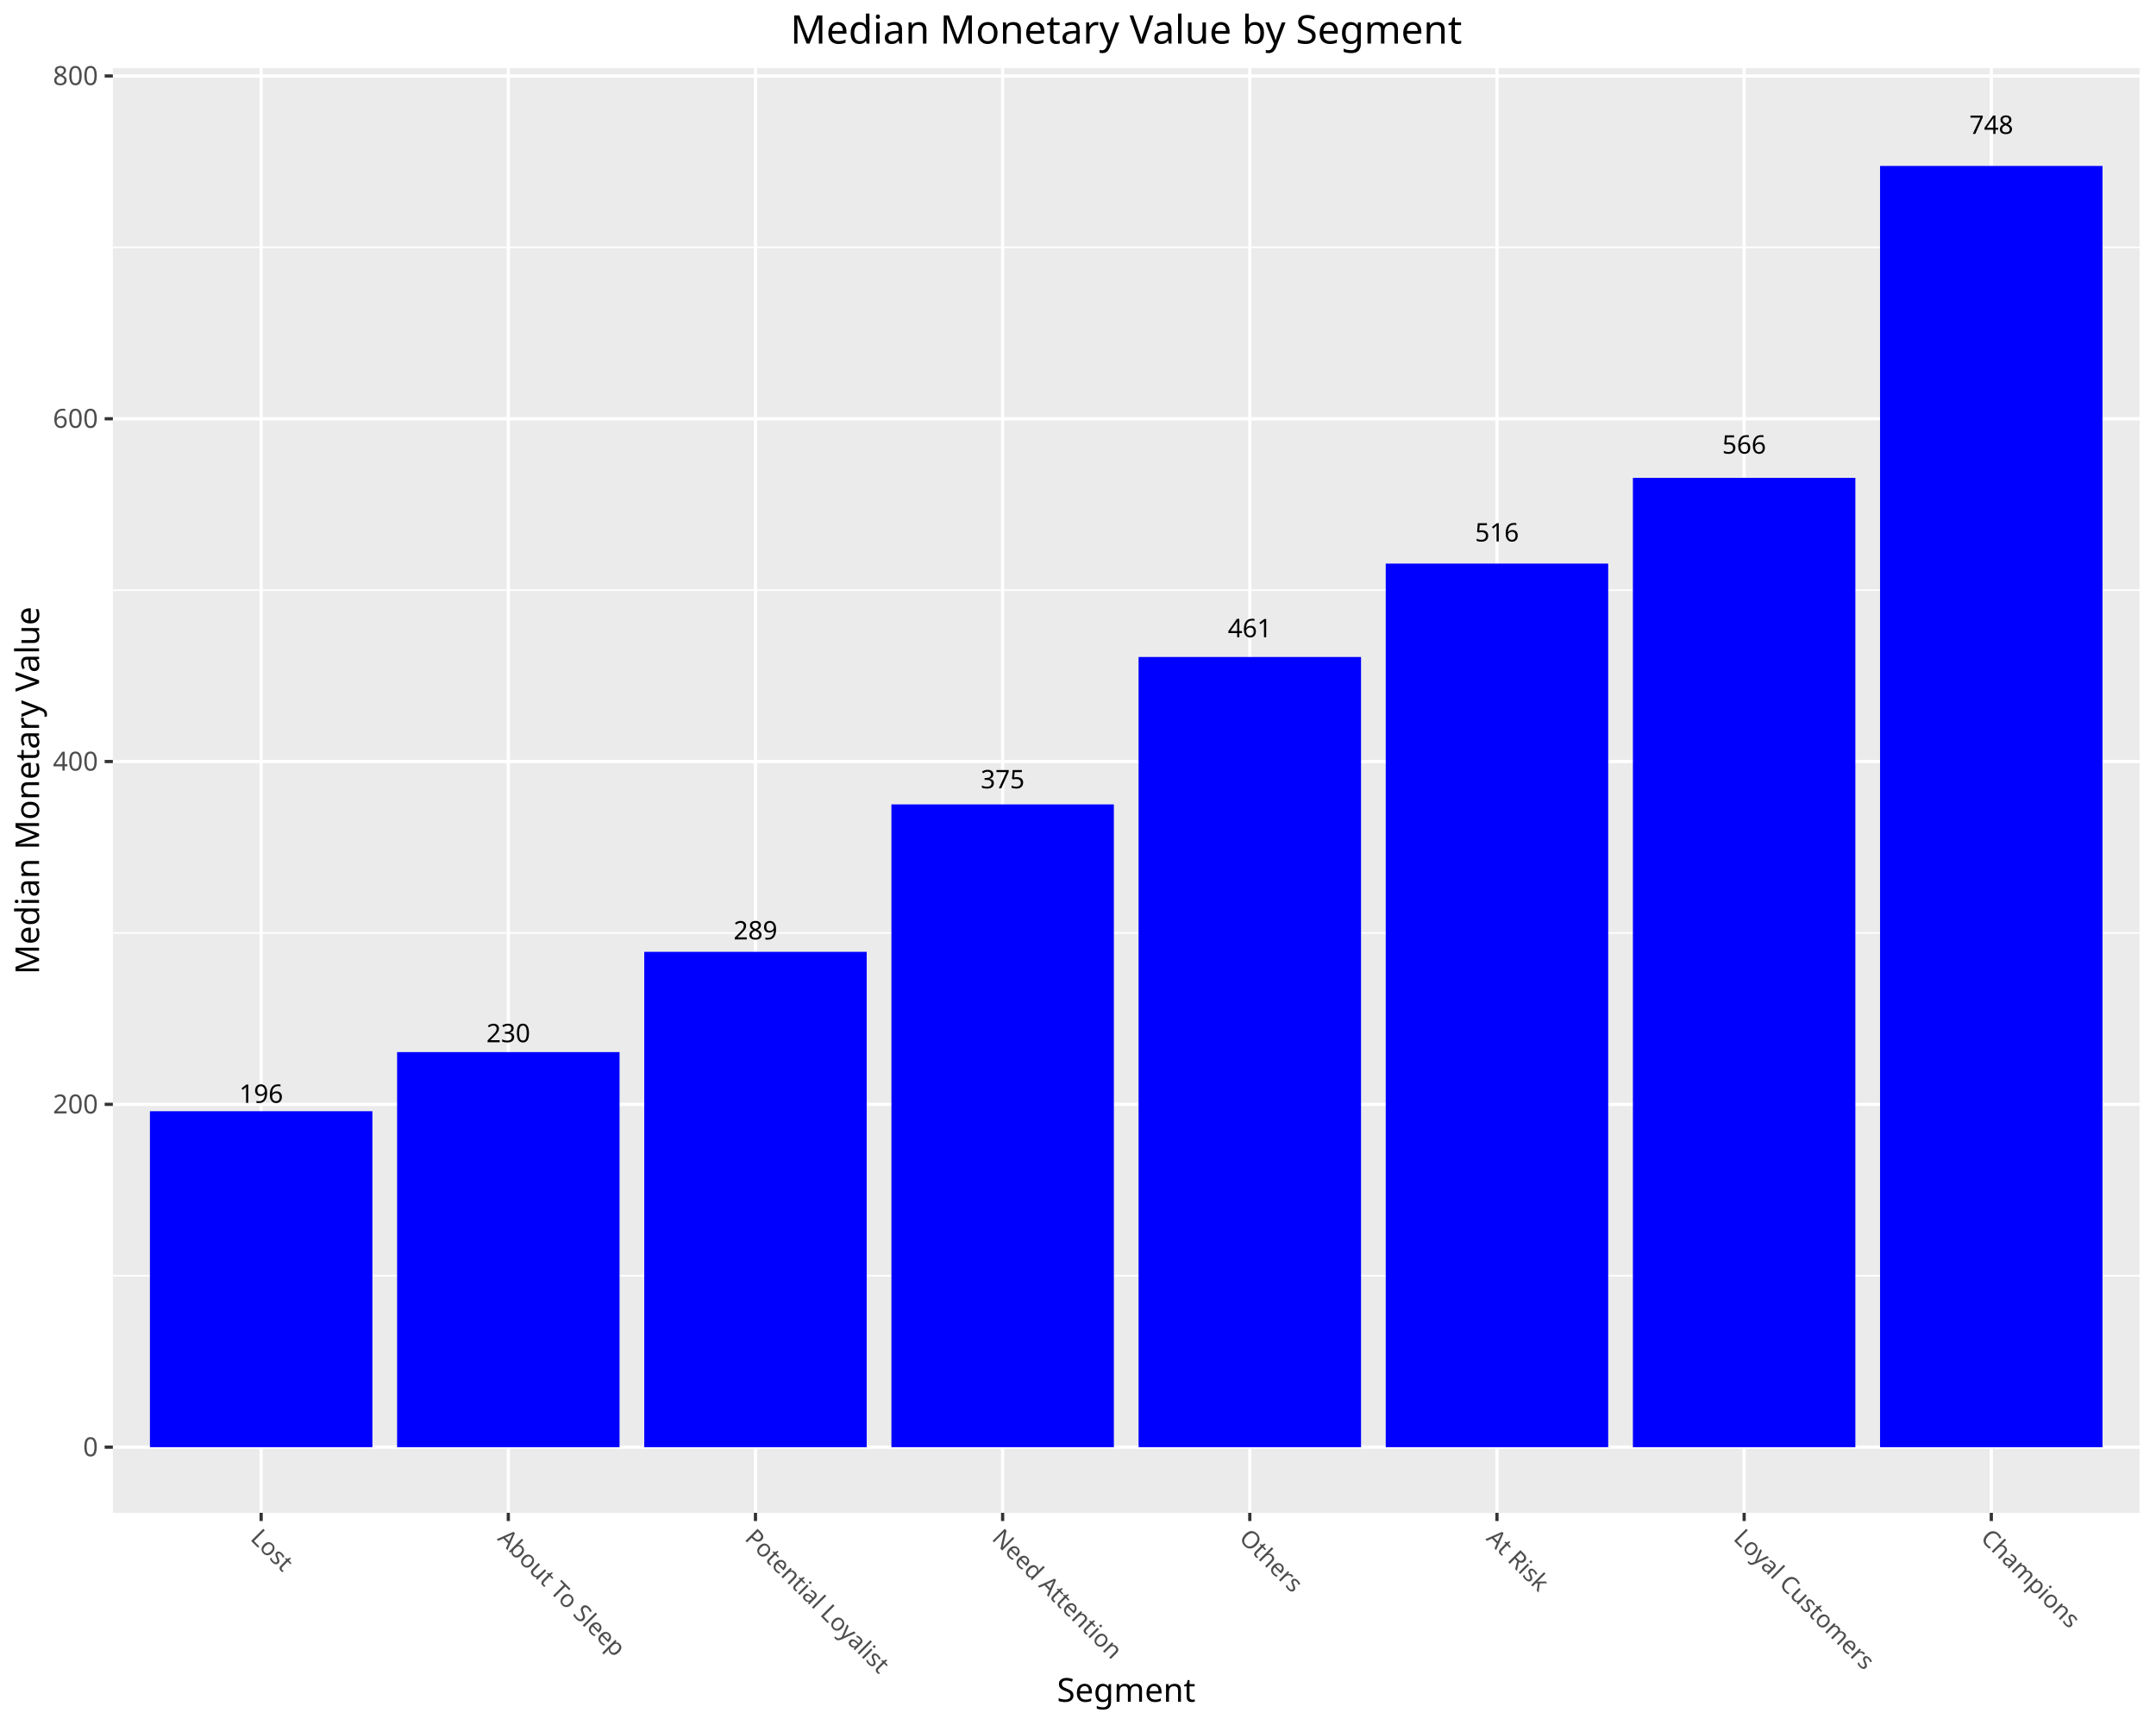
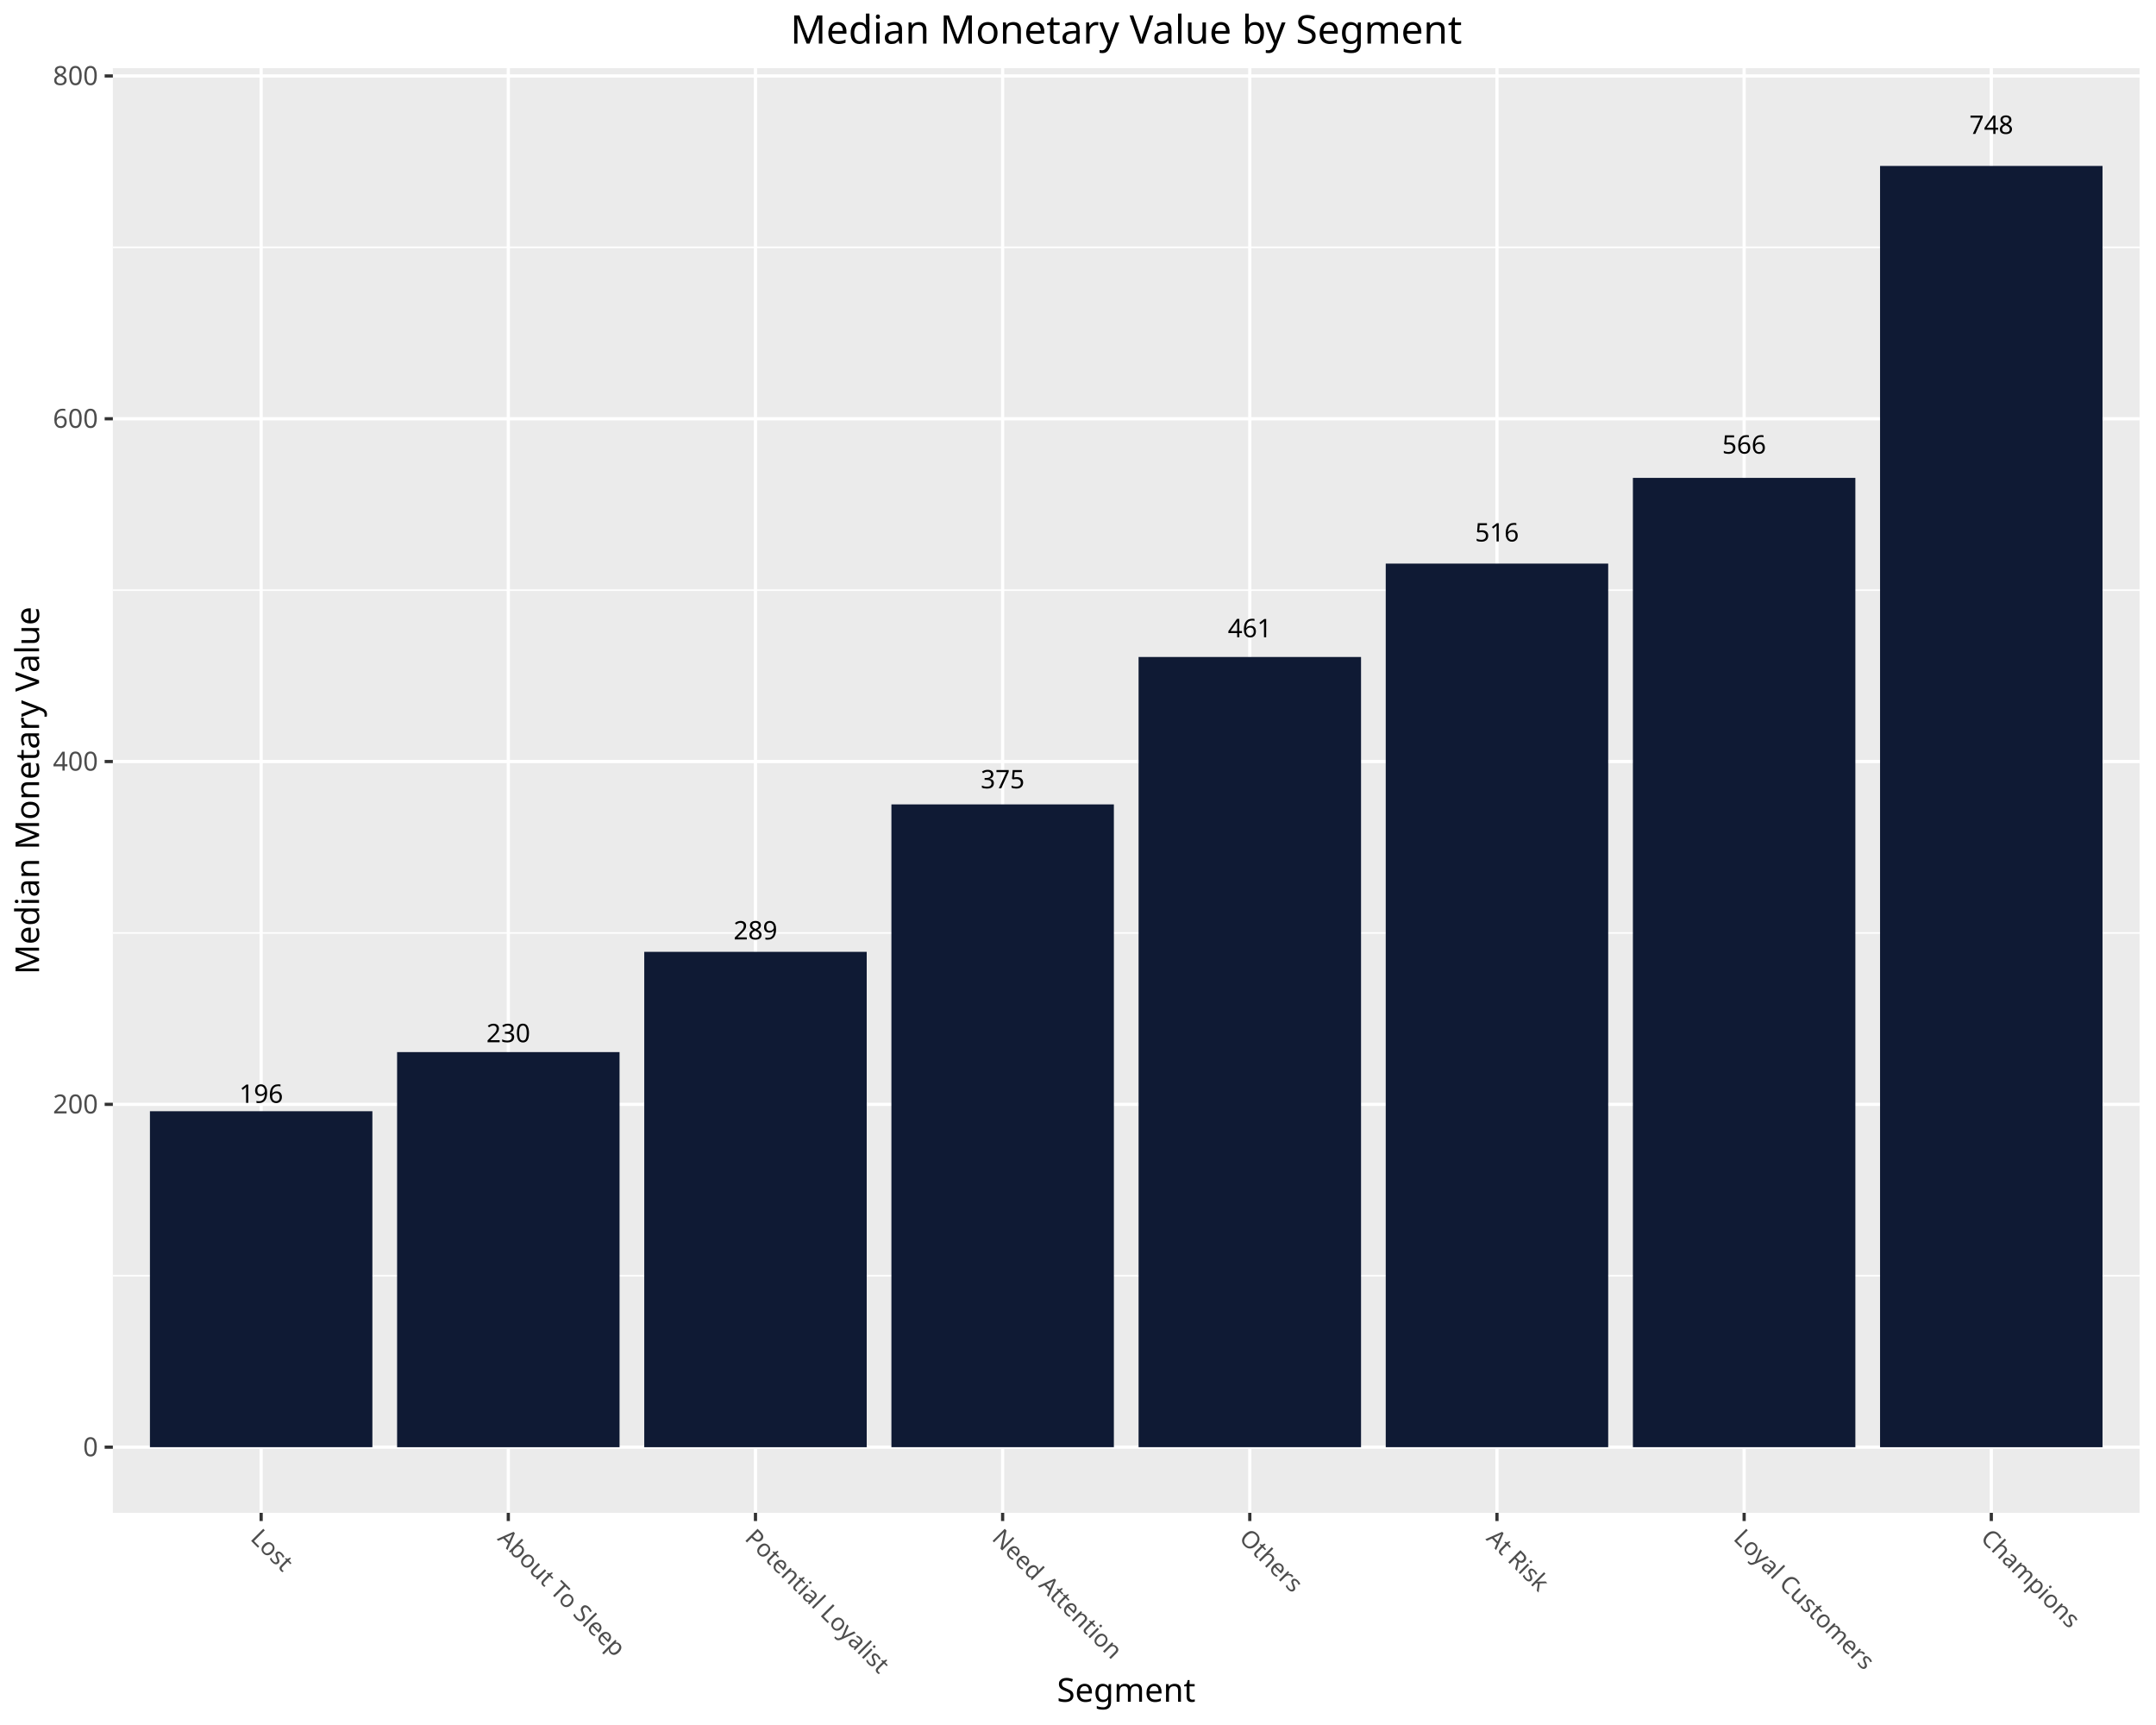
<svg xmlns="http://www.w3.org/2000/svg" class="svglite" data-engine-version="2.0" width="720.00pt" height="576.00pt" viewBox="0 0 720.00 576.00">
  <defs>
    <style type="text/css">
    .svglite line, .svglite polyline, .svglite polygon, .svglite path, .svglite rect, .svglite circle {
      fill: none;
      stroke: #000000;
      stroke-linecap: round;
      stroke-linejoin: round;
      stroke-miterlimit: 10.00;
    }
  </style>
  </defs>
  <rect width="100%" height="100%" style="stroke: none; fill: #FFFFFF;" />
  <defs>
    <clipPath id="cpMC4wMHw3MjAuMDB8MC4wMHw1NzYuMDA=">
      <rect x="0.00" y="0.00" width="720.00" height="576.00" />
    </clipPath>
  </defs>
  <g clip-path="url(#cpMC4wMHw3MjAuMDB8MC4wMHw1NzYuMDA=)">
    <rect x="0.00" y="0.00" width="720.00" height="576.00" style="stroke-width: 1.07; stroke: #FFFFFF; fill: #FFFFFF;" />
  </g>
  <defs>
    <clipPath id="cpMzcuNjl8NzE0LjUyfDIyLjc4fDUwNS4xNg==">
      <rect x="37.69" y="22.78" width="676.83" height="482.38" />
    </clipPath>
  </defs>
  <g clip-path="url(#cpMzcuNjl8NzE0LjUyfDIyLjc4fDUwNS4xNg==)">
    <rect x="37.69" y="22.78" width="676.83" height="482.38" style="stroke-width: 1.07; stroke: none; fill: #EBEBEB;" />
    <polyline points="37.69,426.00 714.52,426.00 " style="stroke-width: 0.53; stroke: #FFFFFF; stroke-linecap: butt;" />
    <polyline points="37.69,311.53 714.52,311.53 " style="stroke-width: 0.53; stroke: #FFFFFF; stroke-linecap: butt;" />
    <polyline points="37.69,197.06 714.52,197.06 " style="stroke-width: 0.53; stroke: #FFFFFF; stroke-linecap: butt;" />
    <polyline points="37.69,82.59 714.52,82.59 " style="stroke-width: 0.53; stroke: #FFFFFF; stroke-linecap: butt;" />
    <polyline points="37.69,483.23 714.52,483.23 " style="stroke-width: 1.07; stroke: #FFFFFF; stroke-linecap: butt;" />
    <polyline points="37.69,368.76 714.52,368.76 " style="stroke-width: 1.07; stroke: #FFFFFF; stroke-linecap: butt;" />
    <polyline points="37.69,254.29 714.52,254.29 " style="stroke-width: 1.07; stroke: #FFFFFF; stroke-linecap: butt;" />
    <polyline points="37.69,139.83 714.52,139.83 " style="stroke-width: 1.07; stroke: #FFFFFF; stroke-linecap: butt;" />
    <polyline points="37.69,25.36 714.52,25.36 " style="stroke-width: 1.07; stroke: #FFFFFF; stroke-linecap: butt;" />
    <polyline points="87.21,505.16 87.21,22.78 " style="stroke-width: 1.07; stroke: #FFFFFF; stroke-linecap: butt;" />
    <polyline points="169.75,505.16 169.75,22.78 " style="stroke-width: 1.07; stroke: #FFFFFF; stroke-linecap: butt;" />
    <polyline points="252.29,505.16 252.29,22.78 " style="stroke-width: 1.07; stroke: #FFFFFF; stroke-linecap: butt;" />
    <polyline points="334.83,505.16 334.83,22.78 " style="stroke-width: 1.07; stroke: #FFFFFF; stroke-linecap: butt;" />
    <polyline points="417.37,505.16 417.37,22.78 " style="stroke-width: 1.07; stroke: #FFFFFF; stroke-linecap: butt;" />
    <polyline points="499.92,505.16 499.92,22.78 " style="stroke-width: 1.07; stroke: #FFFFFF; stroke-linecap: butt;" />
    <polyline points="582.46,505.16 582.46,22.78 " style="stroke-width: 1.07; stroke: #FFFFFF; stroke-linecap: butt;" />
    <polyline points="665.00,505.16 665.00,22.78 " style="stroke-width: 1.07; stroke: #FFFFFF; stroke-linecap: butt;" />
-     <rect x="50.07" y="371.05" width="74.29" height="112.18" style="stroke-width: 1.07; stroke: none; stroke-linecap: butt; stroke-linejoin: miter; fill: #0000FF;" />
-     <rect x="132.61" y="351.31" width="74.29" height="131.93" style="stroke-width: 1.07; stroke: none; stroke-linecap: butt; stroke-linejoin: miter; fill: #0000FF;" />
-     <rect x="215.15" y="317.83" width="74.29" height="165.41" style="stroke-width: 1.07; stroke: none; stroke-linecap: butt; stroke-linejoin: miter; fill: #0000FF;" />
-     <rect x="297.69" y="268.60" width="74.29" height="214.63" style="stroke-width: 1.07; stroke: none; stroke-linecap: butt; stroke-linejoin: miter; fill: #0000FF;" />
-     <rect x="380.23" y="219.38" width="74.29" height="263.85" style="stroke-width: 1.07; stroke: none; stroke-linecap: butt; stroke-linejoin: miter; fill: #0000FF;" />
-     <rect x="462.77" y="188.19" width="74.29" height="295.04" style="stroke-width: 1.07; stroke: none; stroke-linecap: butt; stroke-linejoin: miter; fill: #0000FF;" />
-     <rect x="545.31" y="159.57" width="74.29" height="323.66" style="stroke-width: 1.07; stroke: none; stroke-linecap: butt; stroke-linejoin: miter; fill: #0000FF;" />
-     <rect x="627.85" y="55.41" width="74.29" height="427.83" style="stroke-width: 1.07; stroke: none; stroke-linecap: butt; stroke-linejoin: miter; fill: #0000FF;" />
+     <rect x="50.07" y="371.05" width="74.29" height="112.18" style="stroke-width: 1.07; stroke: none; stroke-linecap: butt; stroke-linejoin: miter; fill: #0F1A34;" />
+     <rect x="132.61" y="351.31" width="74.29" height="131.93" style="stroke-width: 1.07; stroke: none; stroke-linecap: butt; stroke-linejoin: miter; fill: #0F1A34;" />
+     <rect x="215.15" y="317.83" width="74.29" height="165.41" style="stroke-width: 1.07; stroke: none; stroke-linecap: butt; stroke-linejoin: miter; fill: #0F1A34;" />
+     <rect x="297.69" y="268.60" width="74.29" height="214.63" style="stroke-width: 1.07; stroke: none; stroke-linecap: butt; stroke-linejoin: miter; fill: #0F1A34;" />
+     <rect x="380.23" y="219.38" width="74.29" height="263.85" style="stroke-width: 1.07; stroke: none; stroke-linecap: butt; stroke-linejoin: miter; fill: #0F1A34;" />
+     <rect x="462.77" y="188.19" width="74.29" height="295.04" style="stroke-width: 1.07; stroke: none; stroke-linecap: butt; stroke-linejoin: miter; fill: #0F1A34;" />
+     <rect x="545.31" y="159.57" width="74.29" height="323.66" style="stroke-width: 1.07; stroke: none; stroke-linecap: butt; stroke-linejoin: miter; fill: #0F1A34;" />
+     <rect x="627.85" y="55.41" width="74.29" height="427.83" style="stroke-width: 1.07; stroke: none; stroke-linecap: butt; stroke-linejoin: miter; fill: #0F1A34;" />
    <text x="87.21" y="368.25" text-anchor="middle" style="font-size: 8.54px; font-family: sans;" textLength="14.24px" lengthAdjust="spacingAndGlyphs">196</text>
    <text x="169.75" y="348.01" text-anchor="middle" style="font-size: 8.54px; font-family: sans;" textLength="14.24px" lengthAdjust="spacingAndGlyphs">230</text>
    <text x="252.29" y="313.69" text-anchor="middle" style="font-size: 8.54px; font-family: sans;" textLength="14.24px" lengthAdjust="spacingAndGlyphs">289</text>
    <text x="334.83" y="263.24" text-anchor="middle" style="font-size: 8.54px; font-family: sans;" textLength="14.24px" lengthAdjust="spacingAndGlyphs">375</text>
    <text x="417.37" y="212.79" text-anchor="middle" style="font-size: 8.54px; font-family: sans;" textLength="14.24px" lengthAdjust="spacingAndGlyphs">461</text>
    <text x="499.92" y="180.81" text-anchor="middle" style="font-size: 8.54px; font-family: sans;" textLength="14.24px" lengthAdjust="spacingAndGlyphs">516</text>
    <text x="582.46" y="151.48" text-anchor="middle" style="font-size: 8.54px; font-family: sans;" textLength="14.24px" lengthAdjust="spacingAndGlyphs">566</text>
    <text x="665.00" y="44.71" text-anchor="middle" style="font-size: 8.54px; font-family: sans;" textLength="14.24px" lengthAdjust="spacingAndGlyphs">748</text>
  </g>
  <g clip-path="url(#cpMC4wMHw3MjAuMDB8MC4wMHw1NzYuMDA=)">
    <text x="32.76" y="486.26" text-anchor="end" style="font-size: 8.80px; fill: #4D4D4D; font-family: sans;" textLength="4.89px" lengthAdjust="spacingAndGlyphs">0</text>
    <text x="32.76" y="371.79" text-anchor="end" style="font-size: 8.80px; fill: #4D4D4D; font-family: sans;" textLength="14.68px" lengthAdjust="spacingAndGlyphs">200</text>
    <text x="32.76" y="257.32" text-anchor="end" style="font-size: 8.80px; fill: #4D4D4D; font-family: sans;" textLength="14.68px" lengthAdjust="spacingAndGlyphs">400</text>
    <text x="32.76" y="142.85" text-anchor="end" style="font-size: 8.80px; fill: #4D4D4D; font-family: sans;" textLength="14.68px" lengthAdjust="spacingAndGlyphs">600</text>
    <text x="32.76" y="28.39" text-anchor="end" style="font-size: 8.80px; fill: #4D4D4D; font-family: sans;" textLength="14.68px" lengthAdjust="spacingAndGlyphs">800</text>
    <polyline points="34.95,483.23 37.69,483.23 " style="stroke-width: 1.07; stroke: #333333; stroke-linecap: butt;" />
    <polyline points="34.95,368.76 37.69,368.76 " style="stroke-width: 1.07; stroke: #333333; stroke-linecap: butt;" />
    <polyline points="34.95,254.29 37.69,254.29 " style="stroke-width: 1.07; stroke: #333333; stroke-linecap: butt;" />
    <polyline points="34.95,139.83 37.69,139.83 " style="stroke-width: 1.07; stroke: #333333; stroke-linecap: butt;" />
    <polyline points="34.95,25.36 37.69,25.36 " style="stroke-width: 1.07; stroke: #333333; stroke-linecap: butt;" />
    <polyline points="87.21,507.90 87.21,505.16 " style="stroke-width: 1.07; stroke: #333333; stroke-linecap: butt;" />
    <polyline points="169.75,507.90 169.75,505.16 " style="stroke-width: 1.07; stroke: #333333; stroke-linecap: butt;" />
    <polyline points="252.29,507.90 252.29,505.16 " style="stroke-width: 1.07; stroke: #333333; stroke-linecap: butt;" />
    <polyline points="334.83,507.90 334.83,505.16 " style="stroke-width: 1.07; stroke: #333333; stroke-linecap: butt;" />
    <polyline points="417.37,507.90 417.37,505.16 " style="stroke-width: 1.07; stroke: #333333; stroke-linecap: butt;" />
    <polyline points="499.92,507.90 499.92,505.16 " style="stroke-width: 1.07; stroke: #333333; stroke-linecap: butt;" />
    <polyline points="582.46,507.90 582.46,505.16 " style="stroke-width: 1.07; stroke: #333333; stroke-linecap: butt;" />
    <polyline points="665.00,507.90 665.00,505.16 " style="stroke-width: 1.07; stroke: #333333; stroke-linecap: butt;" />
    <text transform="translate(83.32,513.98) rotate(-315)" style="font-size: 8.00px; fill: #4D4D4D; font-family: sans;" textLength="15.12px" lengthAdjust="spacingAndGlyphs">Lost</text>
    <text transform="translate(165.86,513.98) rotate(-315)" style="font-size: 8.00px; fill: #4D4D4D; font-family: sans;" textLength="55.15px" lengthAdjust="spacingAndGlyphs">About To Sleep</text>
    <text transform="translate(248.40,513.98) rotate(-315)" style="font-size: 8.00px; fill: #4D4D4D; font-family: sans;" textLength="60.48px" lengthAdjust="spacingAndGlyphs">Potential Loyalist</text>
    <text transform="translate(330.94,513.98) rotate(-315)" style="font-size: 8.00px; fill: #4D4D4D; font-family: sans;" textLength="52.93px" lengthAdjust="spacingAndGlyphs">Need Attention</text>
    <text transform="translate(413.48,513.98) rotate(-315)" style="font-size: 8.00px; fill: #4D4D4D; font-family: sans;" textLength="24.01px" lengthAdjust="spacingAndGlyphs">Others</text>
    <text transform="translate(496.02,513.98) rotate(-315)" style="font-size: 8.00px; fill: #4D4D4D; font-family: sans;" textLength="25.34px" lengthAdjust="spacingAndGlyphs">At Risk</text>
    <text transform="translate(578.56,513.98) rotate(-315)" style="font-size: 8.00px; fill: #4D4D4D; font-family: sans;" textLength="60.04px" lengthAdjust="spacingAndGlyphs">Loyal Customers</text>
    <text transform="translate(661.10,513.98) rotate(-315)" style="font-size: 8.00px; fill: #4D4D4D; font-family: sans;" textLength="40.47px" lengthAdjust="spacingAndGlyphs">Champions</text>
    <text x="376.10" y="568.24" text-anchor="middle" style="font-size: 11.00px; font-family: sans;" textLength="44.04px" lengthAdjust="spacingAndGlyphs">Segment</text>
    <text transform="translate(13.05,263.97) rotate(-90)" text-anchor="middle" style="font-size: 11.00px; font-family: sans;" textLength="116.19px" lengthAdjust="spacingAndGlyphs">Median Monetary Value</text>
    <text x="376.10" y="14.56" text-anchor="middle" style="font-size: 13.20px; font-family: sans;" textLength="217.22px" lengthAdjust="spacingAndGlyphs">Median Monetary Value  by Segment</text>
  </g>
</svg>
